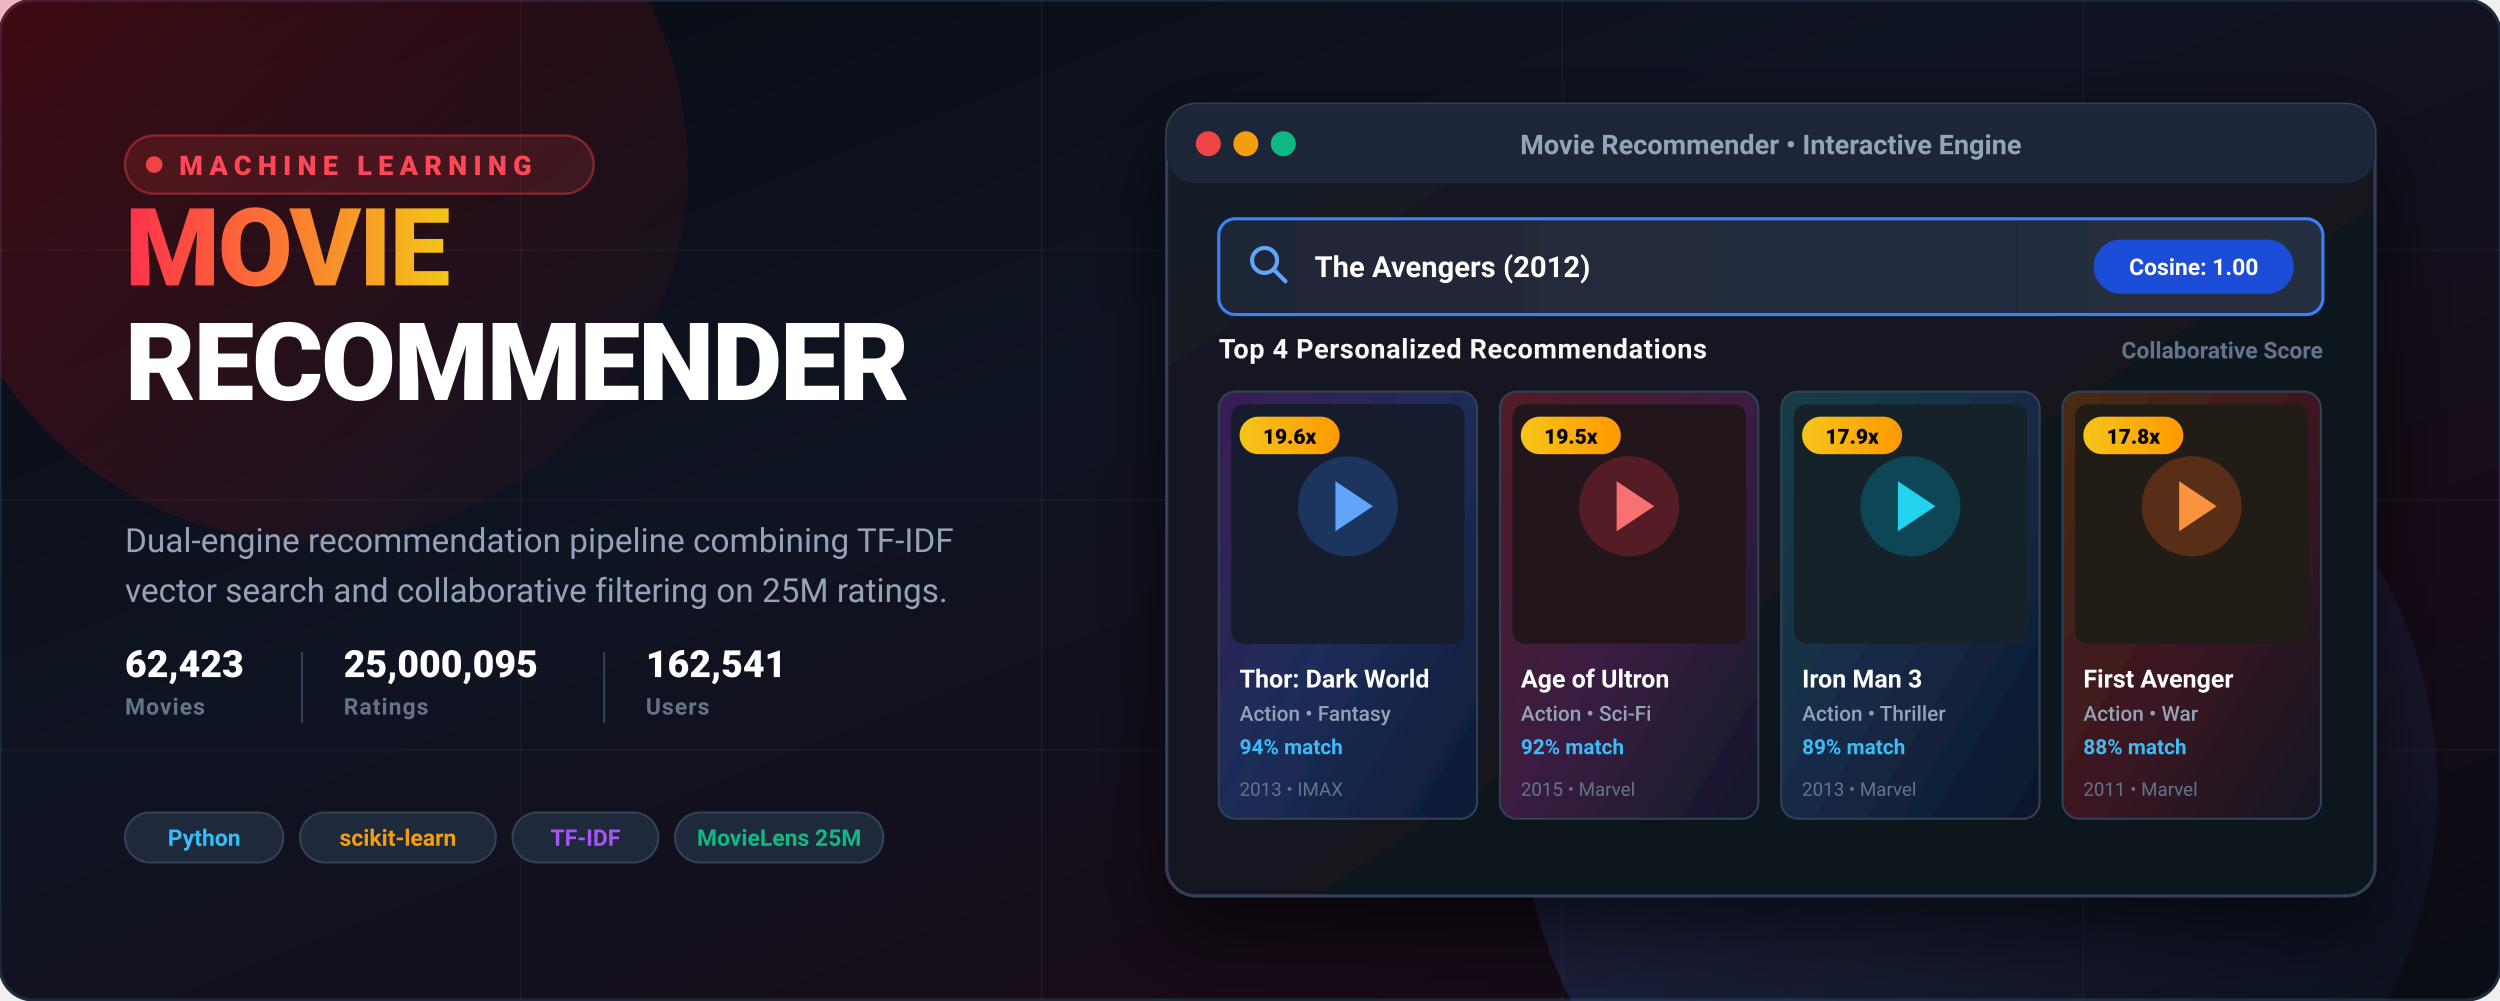
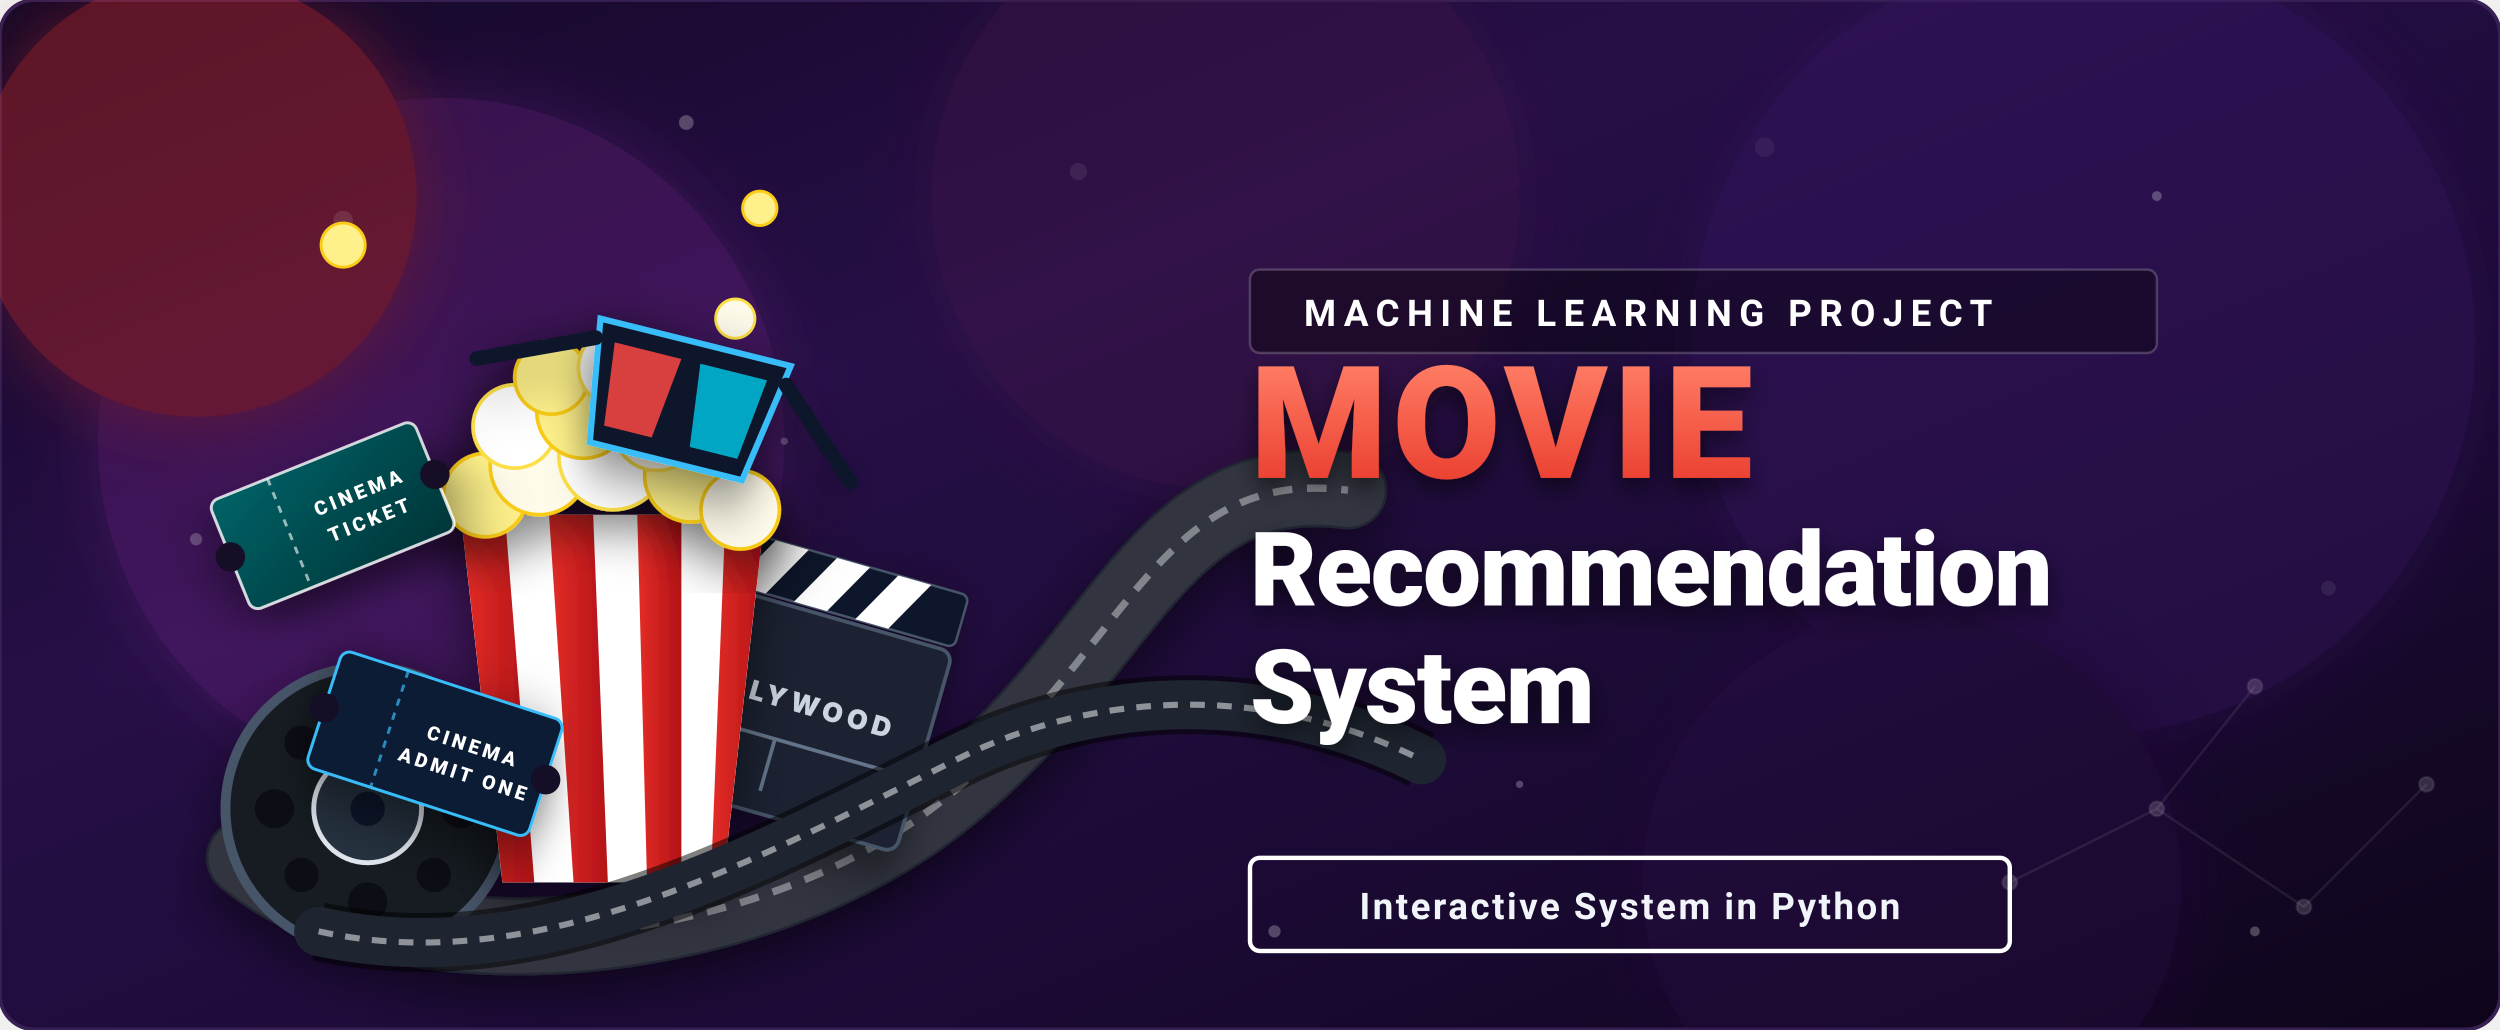
- <svg xmlns="http://www.w3.org/2000/svg" viewBox="0 0 1200 480" width="100%" height="100%">
+ <svg xmlns="http://www.w3.org/2000/svg" viewBox="0 0 1020 420" width="100%" height="100%">
  <defs>
-     <linearGradient id="mainBg" x1="0%" y1="0%" x2="100%" y2="100%">
-       <stop offset="0%" stop-color="#080b11" />
-       <stop offset="40%" stop-color="#0f1422" />
-       <stop offset="75%" stop-color="#180b18" />
-       <stop offset="100%" stop-color="#090d15" />
+     <linearGradient id="bgGrad" x1="0%" y1="0%" x2="100%" y2="100%">
+       <stop offset="0%" stop-color="#140826" />
+       <stop offset="35%" stop-color="#260f47" />
+       <stop offset="70%" stop-color="#1a0a33" />
+       <stop offset="100%" stop-color="#0e051a" />
    </linearGradient>
-     <linearGradient id="glowRed" x1="0%" y1="0%" x2="100%" y2="100%">
-       <stop offset="0%" stop-color="#e50914" stop-opacity="0.3" />
-       <stop offset="100%" stop-color="#e50914" stop-opacity="0" />
+     <linearGradient id="coralGrad" x1="0%" y1="0%" x2="0%" y2="100%">
+       <stop offset="0%" stop-color="#ff7b63" />
+       <stop offset="100%" stop-color="#eb4232" />
    </linearGradient>
-     <linearGradient id="glowBlue" x1="0%" y1="0%" x2="100%" y2="100%">
-       <stop offset="0%" stop-color="#388bfd" stop-opacity="0.25" />
-       <stop offset="100%" stop-color="#388bfd" stop-opacity="0" />
+     <linearGradient id="tubRed" x1="0%" y1="0%" x2="100%" y2="0%">
+       <stop offset="0%" stop-color="#e52d27" />
+       <stop offset="100%" stop-color="#b31217" />
    </linearGradient>
-     <linearGradient id="textRedGrad" x1="0%" y1="0%" x2="100%" y2="0%">
-       <stop offset="0%" stop-color="#ff334b" />
-       <stop offset="100%" stop-color="#f5c518" />
+     <linearGradient id="ticketTeal" x1="0%" y1="0%" x2="100%" y2="100%">
+       <stop offset="0%" stop-color="#006266" />
+       <stop offset="100%" stop-color="#003538" />
    </linearGradient>
-     <linearGradient id="windowBg" x1="0%" y1="0%" x2="100%" y2="100%">
-       <stop offset="0%" stop-color="#161b26" />
-       <stop offset="100%" stop-color="#0e121a" />
-     </linearGradient>
-     <linearGradient id="searchBarBg" x1="0%" y1="0%" x2="100%" y2="0%">
-       <stop offset="0%" stop-color="#1f2636" />
-       <stop offset="100%" stop-color="#262f42" />
-     </linearGradient>
-     <linearGradient id="cardGrad1" x1="0%" y1="0%" x2="100%" y2="100%">
-       <stop offset="0%" stop-color="#3b1d54" />
-       <stop offset="50%" stop-color="#1d2d59" />
-       <stop offset="100%" stop-color="#0d1b33" />
-     </linearGradient>
-     <linearGradient id="cardGrad2" x1="0%" y1="0%" x2="100%" y2="100%">
-       <stop offset="0%" stop-color="#541d24" />
-       <stop offset="50%" stop-color="#3b1d42" />
-       <stop offset="100%" stop-color="#12182b" />
-     </linearGradient>
-     <linearGradient id="cardGrad3" x1="0%" y1="0%" x2="100%" y2="100%">
-       <stop offset="0%" stop-color="#163e47" />
-       <stop offset="50%" stop-color="#172b47" />
-       <stop offset="100%" stop-color="#0b172b" />
-     </linearGradient>
-     <linearGradient id="cardGrad4" x1="0%" y1="0%" x2="100%" y2="100%">
-       <stop offset="0%" stop-color="#4a2c13" />
-       <stop offset="50%" stop-color="#3d1720" />
-       <stop offset="100%" stop-color="#141421" />
-     </linearGradient>
-     <linearGradient id="goldScore" x1="0%" y1="0%" x2="100%" y2="0%">
-       <stop offset="0%" stop-color="#f5c518" />
-       <stop offset="100%" stop-color="#ff9900" />
-     </linearGradient>
-     <filter id="shadowFilter" x="-10%" y="-10%" width="125%" height="125%">
-       <feDropShadow dx="0" dy="16" stdDeviation="20" flood-color="#000000" flood-opacity="0.65" />
+     <filter id="glow" x="-20%" y="-20%" width="140%" height="140%">
+       <feGaussianBlur stdDeviation="15" result="blur" />
+       <feComposite in="SourceGraphic" in2="blur" operator="over" />
    </filter>
-     <filter id="subtleGlow" x="-20%" y="-20%" width="140%" height="140%">
-       <feGaussianBlur stdDeviation="4" result="blur" />
-       <feComposite in="SourceGraphic" in2="blur" operator="over" />
+     <filter id="softShadow" x="-20%" y="-20%" width="140%" height="140%">
+       <feDropShadow dx="0" dy="8" stdDeviation="10" flood-color="#000000" flood-opacity="0.5" />
+     </filter>
+     <filter id="textShadow" x="-10%" y="-10%" width="120%" height="120%">
+       <feDropShadow dx="0" dy="4" stdDeviation="5" flood-color="#000000" flood-opacity="0.6" />
    </filter>
  </defs>
  <style>
-     .font-sans { font-family: -apple-system, BlinkMacSystemFont, "Segoe UI", Roboto, Helvetica, Arial, sans-serif; }
-     .kicker { font-size: 13px; font-weight: 800; letter-spacing: 3px; fill: #ff4757; text-transform: uppercase; }
-     .hero-title-gradient { font-size: 52px; font-weight: 900; letter-spacing: -1px; fill: url(#textRedGrad); }
-     .hero-title-white { font-size: 52px; font-weight: 900; letter-spacing: -1px; fill: #ffffff; }
-     .hero-sub { font-size: 16px; font-weight: 400; line-height: 1.5; fill: #94a3b8; }
-     .app-title { font-size: 13px; font-weight: 600; fill: #94a3b8; }
-     .input-text { font-size: 14px; font-weight: 600; fill: #ffffff; }
-     .card-title { font-size: 12px; font-weight: 700; fill: #ffffff; }
-     .card-genre { font-size: 10px; font-weight: 500; fill: #94a3b8; }
-     .score-badge { font-size: 10px; font-weight: 800; fill: #000000; }
-     .stat-val { font-size: 18px; font-weight: 800; fill: #ffffff; }
-     .stat-label { font-size: 11px; font-weight: 600; fill: #64748b; text-transform: uppercase; letter-spacing: 0.5px; }
+     .font-base { font-family: -apple-system, BlinkMacSystemFont, "Segoe UI", Roboto, "Helvetica Neue", Arial, sans-serif; }
+     .tag-title { font-size: 15px; font-weight: 700; letter-spacing: 3px; fill: #ffffff; text-transform: uppercase; }
+     .hero-movie { font-size: 64px; font-weight: 900; letter-spacing: 2px; fill: url(#coralGrad); }
+     .hero-rec { font-size: 42px; font-weight: 800; letter-spacing: -0.5px; fill: #ffffff; }
+     .pill-text { font-size: 15px; font-weight: 600; fill: #f1f5f9; letter-spacing: 1px; }
+     .ticket-label { font-size: 8px; font-weight: 800; fill: #ffffff; letter-spacing: 1.5px; }
  </style>
-   <rect width="1200" height="480" rx="16" fill="url(#mainBg)" stroke="#1e293b" stroke-width="1.5" />
-   <circle cx="150" cy="80" r="180" fill="url(#glowRed)" />
-   <circle cx="950" cy="380" r="220" fill="url(#glowBlue)" />
-   <g stroke="#ffffff" stroke-opacity="0.03" stroke-width="1">
-     <line x1="0" y1="120" x2="1200" y2="120" />
-     <line x1="0" y1="240" x2="1200" y2="240" />
-     <line x1="0" y1="360" x2="1200" y2="360" />
-     <line x1="250" y1="0" x2="250" y2="480" />
-     <line x1="500" y1="0" x2="500" y2="480" />
-     <line x1="750" y1="0" x2="750" y2="480" />
-     <line x1="1000" y1="0" x2="1000" y2="480" />
+   <rect width="1020" height="420" rx="14" fill="url(#bgGrad)" stroke="#372054" stroke-width="1.5" />
+   <g opacity="0.35">
+     <circle cx="180" cy="180" r="140" fill="#702283" filter="url(#glow)" />
+     <circle cx="80" cy="80" r="90" fill="#e52d27" filter="url(#glow)" />
+     <circle cx="500" cy="80" r="120" fill="#4a154b" filter="url(#glow)" />
+     <circle cx="850" cy="140" r="160" fill="#3b156b" filter="url(#glow)" />
+     <circle cx="780" cy="360" r="110" fill="#2c0c4a" filter="url(#glow)" />
  </g>
-   <g transform="translate(60, 65)" class="font-sans">
-     <g>
-       <rect x="0" y="0" width="225" height="28" rx="14" fill="#ef4444" fill-opacity="0.15" stroke="#ef4444" stroke-opacity="0.4" stroke-width="1.2" />
-       <circle cx="14" cy="14" r="4" fill="#ef4444" />
-       <text x="26" y="19" class="kicker">MACHINE LEARNING</text>
-     </g>
-     <g transform="translate(0, 72)">
-       <text x="0" y="0" class="hero-title-gradient">MOVIE</text>
-       <text x="0" y="55" class="hero-title-white">RECOMMENDER</text>
-     </g>
-     <text x="0" y="200" class="hero-sub">
-       Dual-engine recommendation pipeline combining TF-IDF
-     </text>
-     <text x="0" y="224" class="hero-sub">
-       vector search and collaborative filtering on 25M ratings.
-     </text>
-     <g transform="translate(0, 260)">
-       <g>
-         <text x="0" y="0" class="stat-val">62,423</text>
-         <text x="0" y="18" class="stat-label">Movies</text>
-       </g>
-       <line x1="85" y1="-12" x2="85" y2="22" stroke="#334155" stroke-width="1" />
-       <g transform="translate(105, 0)">
-         <text x="0" y="0" class="stat-val">25,000,095</text>
-         <text x="0" y="18" class="stat-label">Ratings</text>
-       </g>
-       <line x1="230" y1="-12" x2="230" y2="22" stroke="#334155" stroke-width="1" />
-       <g transform="translate(250, 0)">
-         <text x="0" y="0" class="stat-val" fill="#38bdf8">162,541</text>
-         <text x="0" y="18" class="stat-label">Users</text>
+   <g fill="#ffffff" opacity="0.25">
+     <circle cx="80" cy="220" r="2.5" />
+     <circle cx="140" cy="90" r="4" opacity="0.4" />
+     <circle cx="280" cy="50" r="3" />
+     <circle cx="320" cy="180" r="1.5" />
+     <circle cx="440" cy="70" r="3.5" opacity="0.3" />
+     <circle cx="520" cy="380" r="2.5" />
+     <circle cx="720" cy="60" r="4" opacity="0.2" />
+     <circle cx="880" cy="80" r="2" />
+     <circle cx="950" cy="240" r="3" opacity="0.3" />
+     <circle cx="920" cy="380" r="2" />
+     <circle cx="620" cy="320" r="1.5" />
+   </g>
+   <g stroke="#ffffff" stroke-opacity="0.08" stroke-width="1" fill="#ffffff" fill-opacity="0.15">
+     <line x1="820" y1="360" x2="880" y2="330" />
+     <line x1="880" y1="330" x2="940" y2="370" />
+     <line x1="940" y1="370" x2="990" y2="320" />
+     <line x1="880" y1="330" x2="920" y2="280" />
+     <circle cx="820" cy="360" r="3" />
+     <circle cx="880" cy="330" r="3" />
+     <circle cx="940" cy="370" r="3" />
+     <circle cx="990" cy="320" r="3" />
+     <circle cx="920" cy="280" r="3" />
+   </g>
+   <g transform="translate(40, 20)">
+     <g filter="url(#softShadow)">
+       <path d="M 60,330 C 120,380 260,370 340,310 C 420,250 430,170 510,180" fill="none" stroke="#232733" stroke-width="32" stroke-linecap="round" />
+       <path d="M 60,330 C 120,380 260,370 340,310 C 420,250 430,170 510,180" fill="none" stroke="#ffffff" stroke-width="30" stroke-opacity="0.06" stroke-linecap="round" />
+       <path d="M 60,330 C 120,380 260,370 340,310 C 420,250 430,170 510,180" fill="none" stroke="#ffffff" stroke-width="3" stroke-dasharray="8 6" stroke-opacity="0.4" />
+       <g transform="translate(110, 310)">
+         <circle cx="0" cy="0" r="58" fill="#181c24" stroke="#475569" stroke-width="4" />
+         <circle cx="0" cy="0" r="22" fill="#28303f" stroke="#e2e8f0" stroke-width="2" />
+         <circle cx="0" cy="0" r="7" fill="#0f172a" />
+         <circle cx="0" cy="-38" r="8" fill="#0b0e14" />
+         <circle cx="38" cy="0" r="8" fill="#0b0e14" />
+         <circle cx="0" cy="38" r="8" fill="#0b0e14" />
+         <circle cx="-38" cy="0" r="8" fill="#0b0e14" />
+         <circle cx="-27" cy="-27" r="7" fill="#0b0e14" />
+         <circle cx="27" cy="-27" r="7" fill="#0b0e14" />
+         <circle cx="27" cy="27" r="7" fill="#0b0e14" />
+         <circle cx="-27" cy="27" r="7" fill="#0b0e14" />
      </g>
    </g>
-     <g transform="translate(0, 325)">
-       <rect x="0" y="0" width="76" height="24" rx="12" fill="#1e293b" stroke="#334155" stroke-width="1" />
-       <text x="38" y="16" text-anchor="middle" font-size="11" font-weight="700" fill="#38bdf8">Python</text>
-       <rect x="84" y="0" width="94" height="24" rx="12" fill="#1e293b" stroke="#334155" stroke-width="1" />
-       <text x="131" y="16" text-anchor="middle" font-size="11" font-weight="700" fill="#f59e0b">scikit-learn</text>
-       <rect x="186" y="0" width="70" height="24" rx="12" fill="#1e293b" stroke="#334155" stroke-width="1" />
-       <text x="221" y="16" text-anchor="middle" font-size="11" font-weight="700" fill="#a855f7">TF-IDF</text>
-       <rect x="264" y="0" width="100" height="24" rx="12" fill="#1e293b" stroke="#334155" stroke-width="1" />
-       <text x="314" y="16" text-anchor="middle" font-size="11" font-weight="700" fill="#10b981">MovieLens 25M</text>
+     <g transform="translate(240, 190) rotate(16)" filter="url(#softShadow)">
+       <rect x="0" y="24" width="120" height="85" rx="5" fill="#1e2430" stroke="#475569" stroke-width="1.5" />
+       <text x="60" y="65" text-anchor="middle" font-family="-apple-system, sans-serif" font-size="11" font-weight="900" fill="#cbd5e1" letter-spacing="2">HOLLYWOOD</text>
+       <line x1="12" y1="78" x2="108" y2="78" stroke="#64748b" stroke-width="1.5" />
+       <line x1="60" y1="78" x2="60" y2="100" stroke="#64748b" stroke-width="1.5" />
+       <g transform="translate(0, 0)">
+         <rect x="0" y="0" width="120" height="22" rx="3" fill="#0f172a" stroke="#475569" stroke-width="1" />
+         <polygon points="12,0 26,0 14,22 0,22" fill="#ffffff" />
+         <polygon points="38,0 52,0 40,22 26,22" fill="#ffffff" />
+         <polygon points="64,0 78,0 66,22 52,22" fill="#ffffff" />
+         <polygon points="90,0 104,0 92,22 78,22" fill="#ffffff" />
+       </g>
    </g>
+     <g transform="translate(130, 140)" filter="url(#softShadow)">
+       <polygon points="18,50 142,50 125,200 35,200" fill="#ffffff" />
+       <polygon points="18,50 36,50 48,200 35,200" fill="url(#tubRed)" />
+       <polygon points="54,50 72,50 78,200 64,200" fill="url(#tubRed)" />
+       <polygon points="90,50 108,50 108,200 94,200" fill="url(#tubRed)" />
+       <polygon points="126,50 142,50 125,200 120,200" fill="url(#tubRed)" />
+       <g filter="url(#softShadow)">
+         <circle cx="28" cy="42" r="17" fill="#fef08a" stroke="#facc15" stroke-width="1.5" />
+         <circle cx="50" cy="30" r="20" fill="#fffbeb" stroke="#facc15" stroke-width="1.5" />
+         <circle cx="80" cy="26" r="22" fill="#ffffff" stroke="#fde047" stroke-width="1.5" />
+         <circle cx="112" cy="34" r="19" fill="#fef08a" stroke="#facc15" stroke-width="1.5" />
+         <circle cx="132" cy="48" r="16" fill="#fffbeb" stroke="#facc15" stroke-width="1.5" />
+         <circle cx="40" cy="14" r="17" fill="#ffffff" stroke="#fde047" stroke-width="1.5" />
+         <circle cx="68" cy="8" r="19" fill="#fef08a" stroke="#facc15" stroke-width="1.5" />
+         <circle cx="98" cy="14" r="18" fill="#fffbeb" stroke="#fde047" stroke-width="1.5" />
+         <circle cx="55" cy="-6" r="15" fill="#fef08a" stroke="#facc15" stroke-width="1.5" />
+         <circle cx="82" cy="-10" r="16" fill="#ffffff" stroke="#fde047" stroke-width="1.5" />
+         <circle cx="102" cy="-4" r="13" fill="#fef08a" stroke="#facc15" stroke-width="1.5" />
+       </g>
+     </g>
+     <circle cx="100" cy="80" r="9" fill="#fef08a" stroke="#facc15" stroke-width="1.2" />
+     <circle cx="260" cy="110" r="8" fill="#fffbeb" stroke="#fde047" stroke-width="1.2" />
+     <circle cx="270" cy="65" r="7" fill="#fef08a" stroke="#facc15" stroke-width="1.2" />
+     <g transform="translate(205, 110) rotate(14)" filter="url(#softShadow)">
+       <polygon points="0,0 80,0 72,50 8,50" fill="#0f172a" stroke="#38bdf8" stroke-width="2.5" />
+       <polygon points="8,8 36,8 32,42 12,42" fill="#ef4444" fill-opacity="0.9" />
+       <polygon points="44,8 72,8 68,42 48,42" fill="#06b6d4" fill-opacity="0.9" />
+       <line x1="0" y1="8" x2="-45" y2="28" stroke="#0f172a" stroke-width="6" stroke-linecap="round" />
+       <line x1="80" y1="8" x2="115" y2="40" stroke="#0f172a" stroke-width="6" stroke-linecap="round" />
+     </g>
+     <g transform="translate(45, 185) rotate(-22)" filter="url(#softShadow)">
+       <rect width="90" height="48" rx="4" fill="url(#ticketTeal)" stroke="#ffffff" stroke-width="1.2" stroke-opacity="0.8" />
+       <circle cx="0" cy="24" r="6" fill="#140826" />
+       <circle cx="90" cy="24" r="6" fill="#140826" />
+       <line x1="26" y1="0" x2="26" y2="48" stroke="#ffffff" stroke-width="1.2" stroke-dasharray="3 3" stroke-opacity="0.6" />
+       <text x="58" y="22" text-anchor="middle" class="font-base ticket-label">CINEMA</text>
+       <text x="58" y="34" text-anchor="middle" class="font-base ticket-label" fill="#a7f3d0">TICKET</text>
+     </g>
+     <g transform="translate(100, 245) rotate(18)" filter="url(#softShadow)">
+       <rect width="95" height="50" rx="4" fill="#0b1b36" stroke="#38bdf8" stroke-width="1.2" />
+       <circle cx="0" cy="25" r="6" fill="#140826" />
+       <circle cx="95" cy="25" r="6" fill="#140826" />
+       <line x1="28" y1="0" x2="28" y2="50" stroke="#38bdf8" stroke-width="1.2" stroke-dasharray="3 3" stroke-opacity="0.7" />
+       <text x="62" y="24" text-anchor="middle" class="font-base ticket-label" fill="#ffffff">CINEMA</text>
+       <text x="62" y="36" text-anchor="middle" class="font-base ticket-label" fill="#38bdf8">ADMIT ONE</text>
+     </g>
+     <path d="M 90,360 C 180,380 270,330 350,290 C 410,260 480,260 540,290" fill="none" stroke="#000000" stroke-width="24" stroke-opacity="0.5" />
+     <path d="M 90,360 C 180,380 270,330 350,290 C 410,260 480,260 540,290" fill="none" stroke="#1e2430" stroke-width="20" stroke-linecap="round" />
+     <path d="M 90,360 C 180,380 270,330 350,290 C 410,260 480,260 540,290" fill="none" stroke="#ffffff" stroke-width="2.5" stroke-dasharray="6 5" stroke-opacity="0.5" />
  </g>
-   <g transform="translate(560, 50)" filter="url(#shadowFilter)" class="font-sans">
-     <rect width="580" height="380" rx="14" fill="url(#windowBg)" stroke="#334155" stroke-width="1.5" />
-     <rect width="580" height="38" rx="14" fill="#1e2638" />
-     <circle cx="20" cy="19" r="6" fill="#ef4444" />
-     <circle cx="38" cy="19" r="6" fill="#f59e0b" />
-     <circle cx="56" cy="19" r="6" fill="#10b981" />
-     <text x="290" y="24" text-anchor="middle" class="app-title">Movie Recommender • Interactive Engine</text>
-     <g transform="translate(25, 55)">
-       <rect width="530" height="46" rx="8" fill="url(#searchBarBg)" stroke="#3b82f6" stroke-width="1.5" />
-       <g transform="translate(16, 14)" stroke="#60a5fa" stroke-width="2" fill="none">
-         <circle cx="6" cy="6" r="6" />
-         <line x1="11" y1="11" x2="16" y2="16" stroke-linecap="round" />
-       </g>
-       <text x="46" y="28" class="input-text">The Avengers (2012)</text>
-       <rect x="420" y="10" width="96" height="26" rx="13" fill="#1d4ed8" />
-       <text x="468" y="27" text-anchor="middle" font-size="11" font-weight="700" fill="#ffffff">Cosine: 1.00</text>
+   <g transform="translate(510, 110)" class="font-base">
+     <g>
+       <rect x="0" y="0" width="370" height="34" rx="4" fill="#000000" fill-opacity="0.38" stroke="#ffffff" stroke-opacity="0.2" stroke-width="1" />
+       <text x="22" y="23" class="tag-title">MACHINE LEARNING PROJECT</text>
    </g>
-     <g transform="translate(25, 122)">
-       <text x="0" y="0" font-size="13" font-weight="700" fill="#f8fafc" letter-spacing="0.3px">Top 4 Personalized Recommendations</text>
-       <text x="530" y="0" text-anchor="end" font-size="11" font-weight="600" fill="#64748b">Collaborative Score</text>
+     <g transform="translate(0, 85)" filter="url(#textShadow)">
+       <text x="0" y="0" class="hero-movie">MOVIE</text>
+       <text x="0" y="52" class="hero-rec">Recommendation</text>
+       <text x="0" y="100" class="hero-rec">System</text>
    </g>
-     <g transform="translate(25, 138)">
-       <g transform="translate(0, 0)">
-         <rect width="124" height="205" rx="8" fill="url(#cardGrad1)" stroke="#334155" stroke-width="1" />
-         <rect x="6" y="6" width="112" height="115" rx="6" fill="#131b2e" />
-         <circle cx="62" cy="55" r="24" fill="#3b82f6" fill-opacity="0.25" />
-         <polygon points="56,43 74,55 56,67" fill="#60a5fa" />
-         <rect x="10" y="12" width="48" height="18" rx="9" fill="url(#goldScore)" />
-         <text x="34" y="25" text-anchor="middle" class="score-badge">19.6x</text>
-         <text x="10" y="142" class="card-title">Thor: Dark World</text>
-         <text x="10" y="158" class="card-genre">Action • Fantasy</text>
-         <text x="10" y="174" font-size="10" font-weight="600" fill="#38bdf8">94% match</text>
-         <text x="10" y="194" font-size="9" fill="#64748b">2013 • IMAX</text>
-       </g>
-       <g transform="translate(135, 0)">
-         <rect width="124" height="205" rx="8" fill="url(#cardGrad2)" stroke="#334155" stroke-width="1" />
-         <rect x="6" y="6" width="112" height="115" rx="6" fill="#24131e" />
-         <circle cx="62" cy="55" r="24" fill="#ef4444" fill-opacity="0.25" />
-         <polygon points="56,43 74,55 56,67" fill="#f87171" />
-         <rect x="10" y="12" width="48" height="18" rx="9" fill="url(#goldScore)" />
-         <text x="34" y="25" text-anchor="middle" class="score-badge">19.5x</text>
-         <text x="10" y="142" class="card-title">Age of Ultron</text>
-         <text x="10" y="158" class="card-genre">Action • Sci-Fi</text>
-         <text x="10" y="174" font-size="10" font-weight="600" fill="#38bdf8">92% match</text>
-         <text x="10" y="194" font-size="9" fill="#64748b">2015 • Marvel</text>
-       </g>
-       <g transform="translate(270, 0)">
-         <rect width="124" height="205" rx="8" fill="url(#cardGrad3)" stroke="#334155" stroke-width="1" />
-         <rect x="6" y="6" width="112" height="115" rx="6" fill="#132329" />
-         <circle cx="62" cy="55" r="24" fill="#06b6d4" fill-opacity="0.25" />
-         <polygon points="56,43 74,55 56,67" fill="#22d3ee" />
-         <rect x="10" y="12" width="48" height="18" rx="9" fill="url(#goldScore)" />
-         <text x="34" y="25" text-anchor="middle" class="score-badge">17.9x</text>
-         <text x="10" y="142" class="card-title">Iron Man 3</text>
-         <text x="10" y="158" class="card-genre">Action • Thriller</text>
-         <text x="10" y="174" font-size="10" font-weight="600" fill="#38bdf8">89% match</text>
-         <text x="10" y="194" font-size="9" fill="#64748b">2013 • Marvel</text>
-       </g>
-       <g transform="translate(405, 0)">
-         <rect width="124" height="205" rx="8" fill="url(#cardGrad4)" stroke="#334155" stroke-width="1" />
-         <rect x="6" y="6" width="112" height="115" rx="6" fill="#241a13" />
-         <circle cx="62" cy="55" r="24" fill="#f97316" fill-opacity="0.25" />
-         <polygon points="56,43 74,55 56,67" fill="#fb923c" />
-         <rect x="10" y="12" width="48" height="18" rx="9" fill="url(#goldScore)" />
-         <text x="34" y="25" text-anchor="middle" class="score-badge">17.8x</text>
-         <text x="10" y="142" class="card-title">First Avenger</text>
-         <text x="10" y="158" class="card-genre">Action • War</text>
-         <text x="10" y="174" font-size="10" font-weight="600" fill="#38bdf8">88% match</text>
-         <text x="10" y="194" font-size="9" fill="#64748b">2011 • Marvel</text>
-       </g>
+     <g transform="translate(0, 240)">
+       <rect x="0" y="0" width="310" height="38" rx="4" fill="none" stroke="#ffffff" stroke-width="1.8" />
+       <text x="155" y="25" text-anchor="middle" class="pill-text">Interactive System in Python</text>
    </g>
  </g>
</svg>
